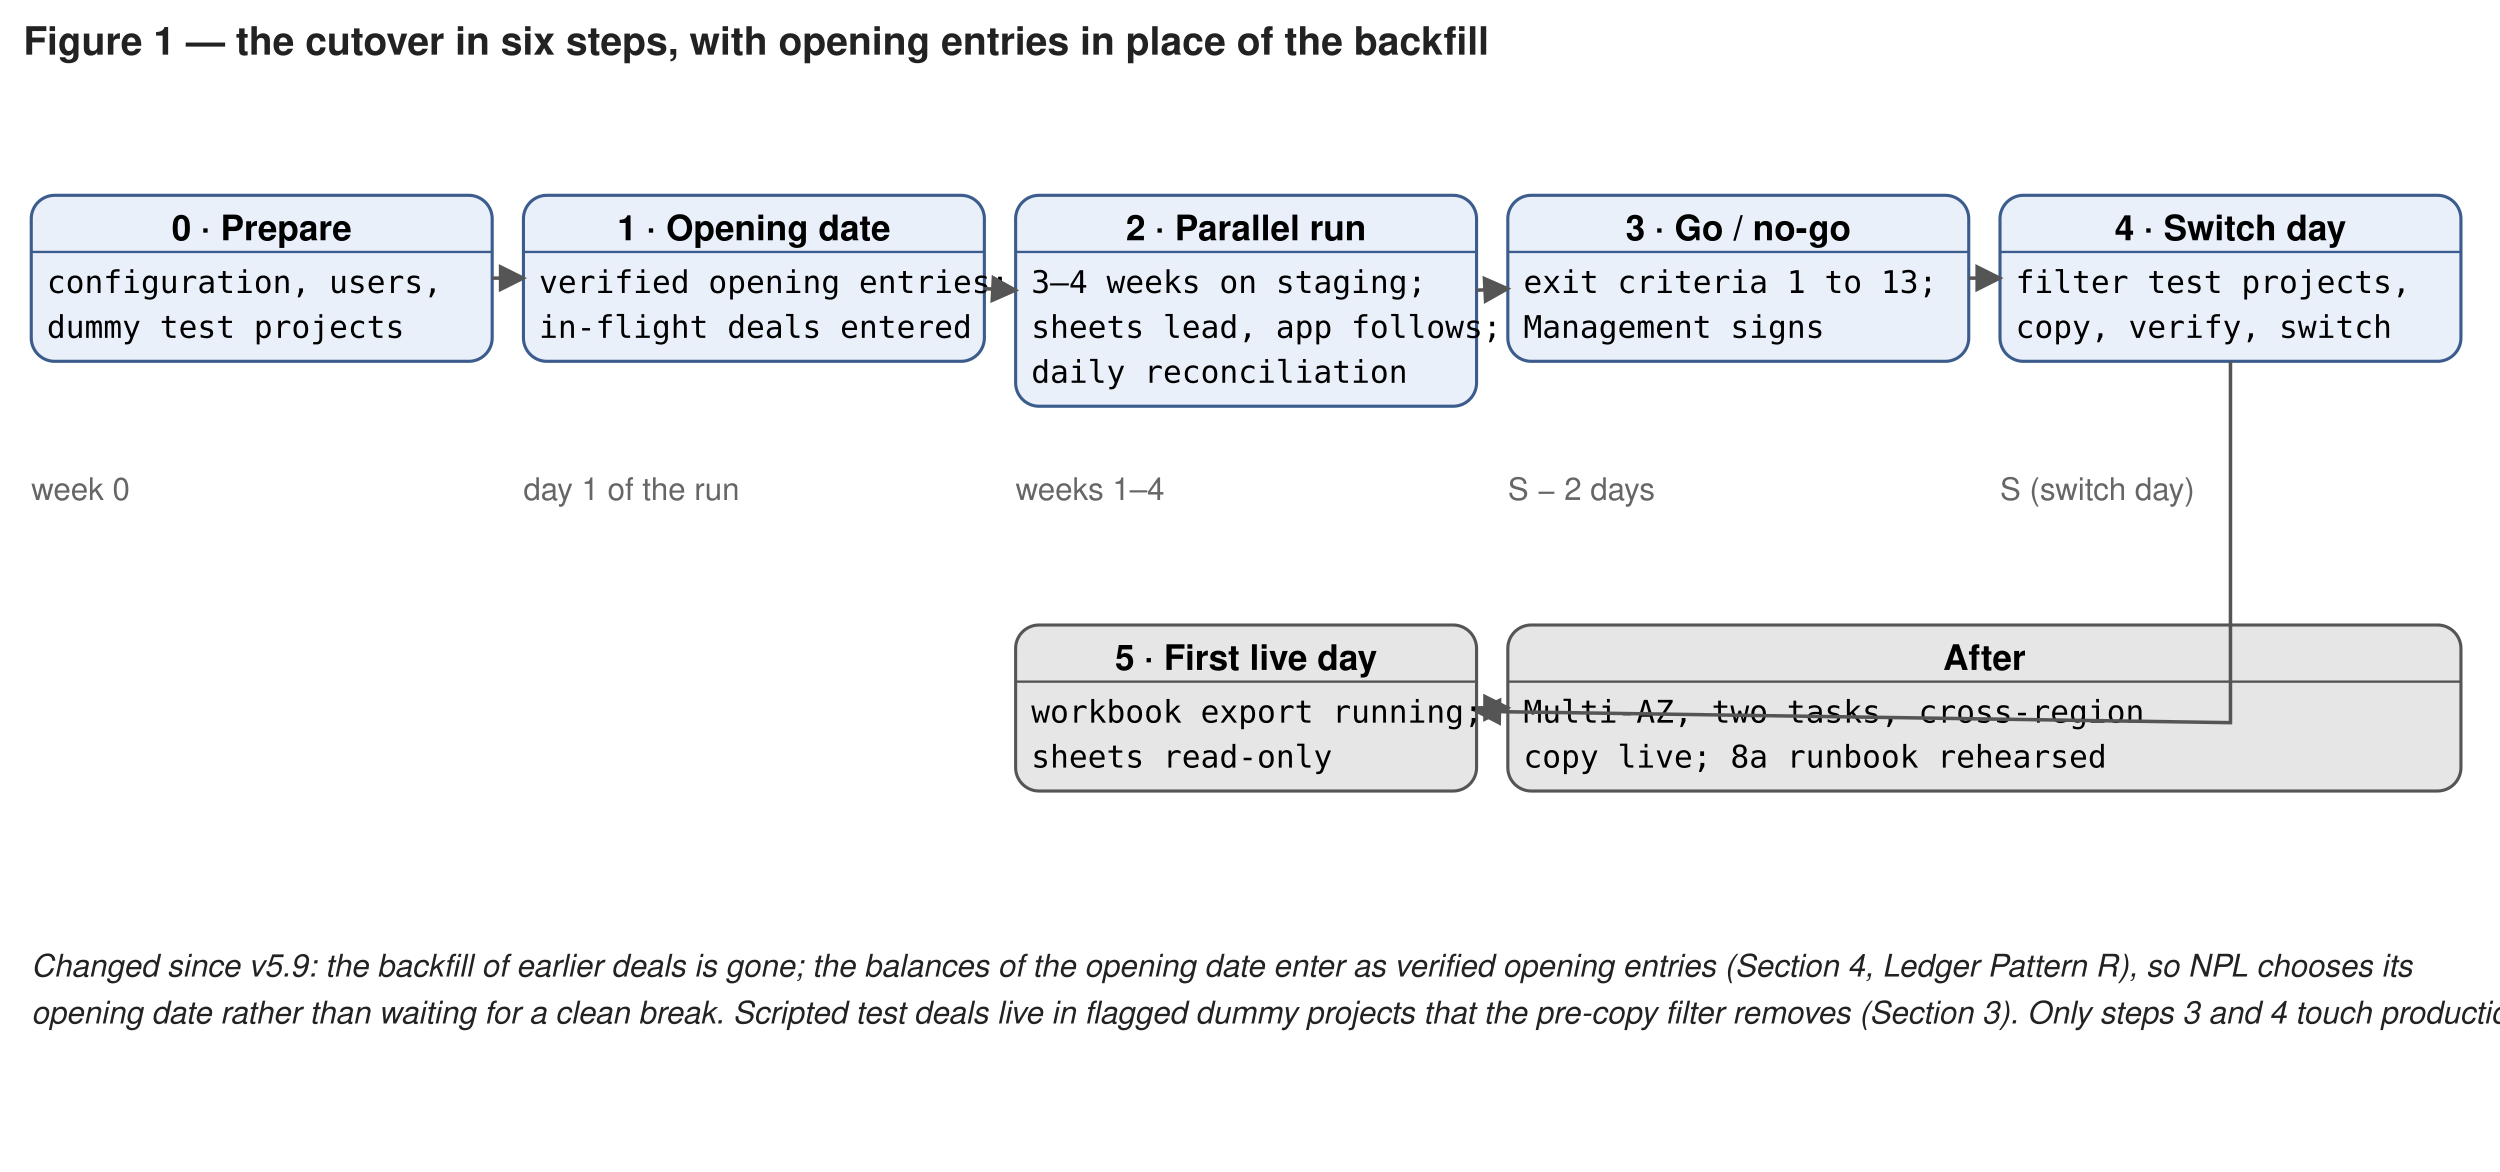
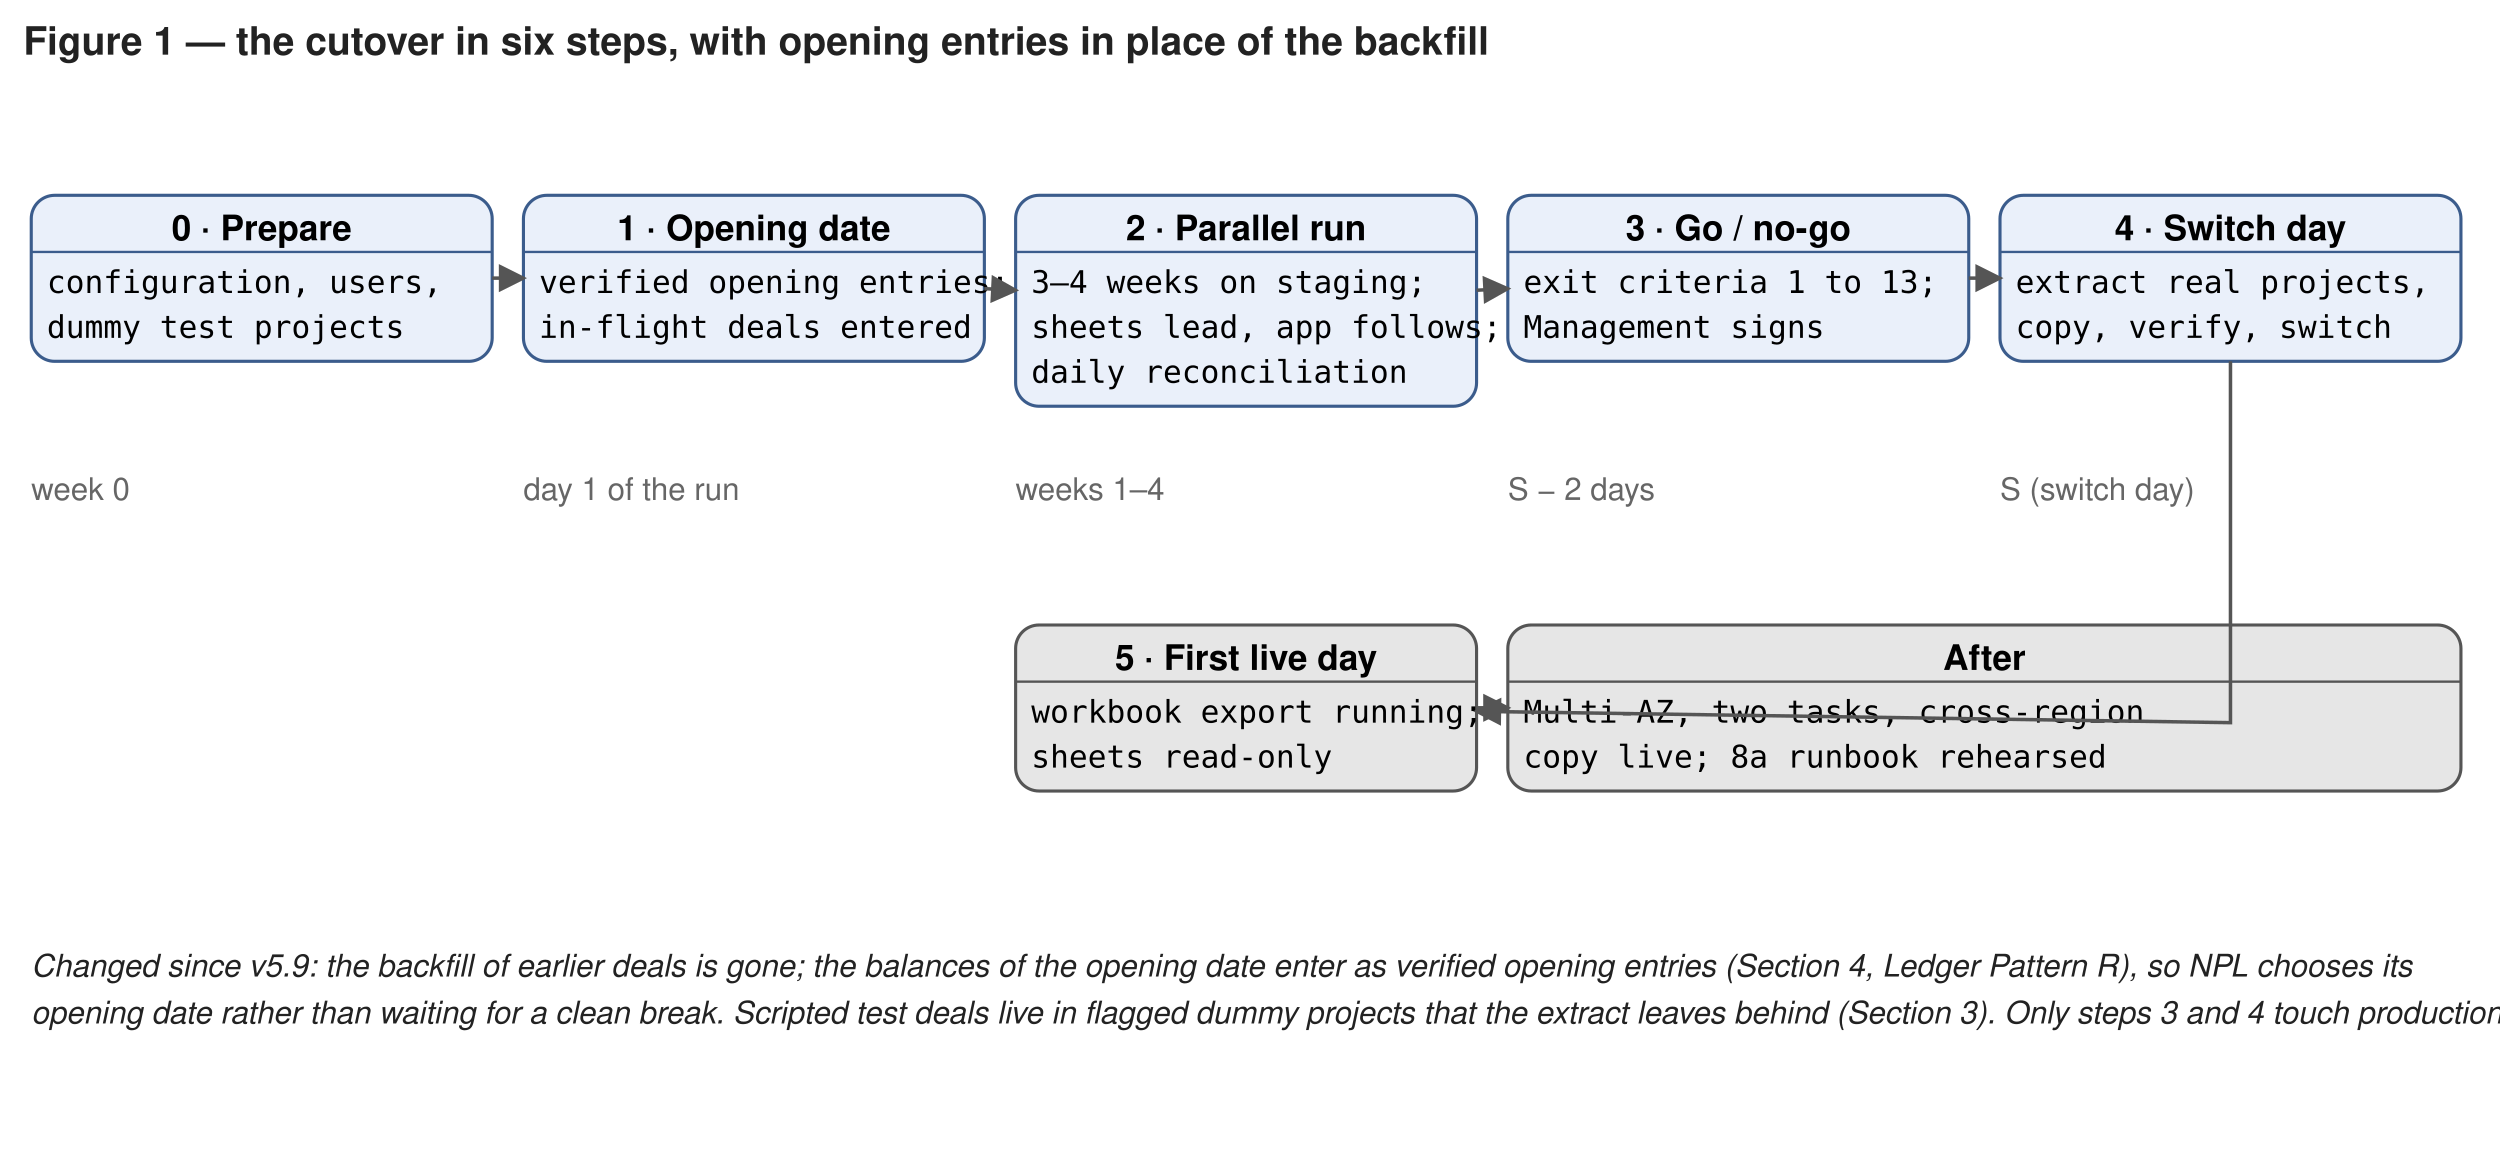
<svg xmlns="http://www.w3.org/2000/svg" viewBox="0 0 640 300" width="100%" style="display:block; background:#FFFFFF; border:0.5pt solid #bbbbbb">
  <defs>
    <marker id="arr" markerWidth="8" markerHeight="8" refX="7" refY="4" orient="auto" markerUnits="strokeWidth">
      <path d="M0,0 L8,4 L0,8 z" fill="#555" />
    </marker>
  </defs>
  <text x="6" y="14" font-size="10" font-family="Helvetica, Arial, sans-serif" fill="#222" text-anchor="start" font-weight="bold">Figure 1 — the cutover in six steps, with opening entries in place of the backfill</text>
  <rect x="8" y="50" width="118" height="42.5" rx="6" fill="#EAF0FA" stroke="#3B5C8C" stroke-width="0.8" />
  <text x="67.0" y="61.5" font-size="9" font-family="Helvetica, Arial, sans-serif" font-weight="bold" text-anchor="middle">0 · Prepare</text>
  <line x1="8" y1="64.5" x2="126" y2="64.5" stroke="#3B5C8C" stroke-width="0.6" />
  <text x="12" y="75.0" font-size="8" font-family="Menlo, Consolas, monospace">configuration, users,</text>
  <text x="12" y="86.5" font-size="8" font-family="Menlo, Consolas, monospace">dummy test projects</text>
  <rect x="134" y="50" width="118" height="42.5" rx="6" fill="#EAF0FA" stroke="#3B5C8C" stroke-width="0.8" />
  <text x="193.0" y="61.5" font-size="9" font-family="Helvetica, Arial, sans-serif" font-weight="bold" text-anchor="middle">1 · Opening date</text>
  <line x1="134" y1="64.5" x2="252" y2="64.5" stroke="#3B5C8C" stroke-width="0.6" />
  <text x="138" y="75.0" font-size="8" font-family="Menlo, Consolas, monospace">verified opening entries;</text>
  <text x="138" y="86.5" font-size="8" font-family="Menlo, Consolas, monospace">in-flight deals entered</text>
  <rect x="260" y="50" width="118" height="54.0" rx="6" fill="#EAF0FA" stroke="#3B5C8C" stroke-width="0.8" />
  <text x="319.0" y="61.5" font-size="9" font-family="Helvetica, Arial, sans-serif" font-weight="bold" text-anchor="middle">2 · Parallel run</text>
  <line x1="260" y1="64.5" x2="378" y2="64.5" stroke="#3B5C8C" stroke-width="0.6" />
  <text x="264" y="75.0" font-size="8" font-family="Menlo, Consolas, monospace">3–4 weeks on staging;</text>
  <text x="264" y="86.5" font-size="8" font-family="Menlo, Consolas, monospace">sheets lead, app follows;</text>
  <text x="264" y="98.0" font-size="8" font-family="Menlo, Consolas, monospace">daily reconciliation</text>
  <rect x="386" y="50" width="118" height="42.5" rx="6" fill="#EAF0FA" stroke="#3B5C8C" stroke-width="0.8" />
  <text x="445.0" y="61.5" font-size="9" font-family="Helvetica, Arial, sans-serif" font-weight="bold" text-anchor="middle">3 · Go / no-go</text>
  <line x1="386" y1="64.5" x2="504" y2="64.5" stroke="#3B5C8C" stroke-width="0.6" />
  <text x="390" y="75.0" font-size="8" font-family="Menlo, Consolas, monospace">exit criteria 1 to 13;</text>
  <text x="390" y="86.5" font-size="8" font-family="Menlo, Consolas, monospace">Management signs</text>
  <rect x="512" y="50" width="118" height="42.5" rx="6" fill="#EAF0FA" stroke="#3B5C8C" stroke-width="0.8" />
  <text x="571.0" y="61.5" font-size="9" font-family="Helvetica, Arial, sans-serif" font-weight="bold" text-anchor="middle">4 · Switch day</text>
  <line x1="512" y1="64.5" x2="630" y2="64.5" stroke="#3B5C8C" stroke-width="0.6" />
-   <text x="516" y="75.0" font-size="8" font-family="Menlo, Consolas, monospace">filter test projects,</text>
+   <text x="516" y="75.0" font-size="8" font-family="Menlo, Consolas, monospace">extract real projects,</text>
  <text x="516" y="86.5" font-size="8" font-family="Menlo, Consolas, monospace">copy, verify, switch</text>
  <rect x="260" y="160" width="118" height="42.5" rx="6" fill="#E6E6E6" stroke="#555555" stroke-width="0.8" />
  <text x="319.0" y="171.5" font-size="9" font-family="Helvetica, Arial, sans-serif" font-weight="bold" text-anchor="middle">5 · First live day</text>
  <line x1="260" y1="174.5" x2="378" y2="174.5" stroke="#555555" stroke-width="0.6" />
  <text x="264" y="185.0" font-size="8" font-family="Menlo, Consolas, monospace">workbook export running;</text>
  <text x="264" y="196.5" font-size="8" font-family="Menlo, Consolas, monospace">sheets read-only</text>
  <rect x="386" y="160" width="244" height="42.5" rx="6" fill="#E6E6E6" stroke="#555555" stroke-width="0.8" />
  <text x="508.0" y="171.5" font-size="9" font-family="Helvetica, Arial, sans-serif" font-weight="bold" text-anchor="middle">After</text>
  <line x1="386" y1="174.5" x2="630" y2="174.5" stroke="#555555" stroke-width="0.6" />
  <text x="390" y="185.0" font-size="8" font-family="Menlo, Consolas, monospace">Multi-AZ, two tasks, cross-region</text>
  <text x="390" y="196.5" font-size="8" font-family="Menlo, Consolas, monospace">copy live; 8a runbook rehearsed</text>
  <path d="M 126.0 71.2 L 134.0 71.2" fill="none" stroke="#555" stroke-width="0.9" marker-end="url(#arr)" />
  <path d="M 252.0 73.9 L 260.0 74.3" fill="none" stroke="#555" stroke-width="0.9" marker-end="url(#arr)" />
  <path d="M 378.0 74.3 L 386.0 73.9" fill="none" stroke="#555" stroke-width="0.9" marker-end="url(#arr)" />
  <path d="M 504.0 71.2 L 512.0 71.2" fill="none" stroke="#555" stroke-width="0.9" marker-end="url(#arr)" />
  <path d="M 571.0 92.5 L 571.0 185.0 L 378.0 182.1" fill="none" stroke="#555" stroke-width="0.9" marker-end="url(#arr)" />
  <path d="M 378.0 181.2 L 386.0 181.2" fill="none" stroke="#555" stroke-width="0.9" marker-end="url(#arr)" />
  <text x="8" y="128" font-size="8" font-family="Helvetica, Arial, sans-serif" fill="#666" text-anchor="start">week 0</text>
  <text x="134" y="128" font-size="8" font-family="Helvetica, Arial, sans-serif" fill="#666" text-anchor="start">day 1 of the run</text>
  <text x="260" y="128" font-size="8" font-family="Helvetica, Arial, sans-serif" fill="#666" text-anchor="start">weeks 1–4</text>
  <text x="386" y="128" font-size="8" font-family="Helvetica, Arial, sans-serif" fill="#666" text-anchor="start">S − 2 days</text>
  <text x="512" y="128" font-size="8" font-family="Helvetica, Arial, sans-serif" fill="#666" text-anchor="start">S (switch day)</text>
  <text x="8" y="250" font-size="8" font-family="Helvetica, Arial, sans-serif" fill="#222" text-anchor="start" font-style="italic">Changed since v5.9: the backfill of earlier deals is gone; the balances of the opening date enter as verified opening entries (Section 4, Ledger Pattern R), so NPL chooses its</text>
-   <text x="8" y="262" font-size="8" font-family="Helvetica, Arial, sans-serif" fill="#222" text-anchor="start" font-style="italic">opening date rather than waiting for a clean break. Scripted test deals live in flagged dummy projects that the pre-copy filter removes (Section 3). Only steps 3 and 4 touch production.</text>
+   <text x="8" y="262" font-size="8" font-family="Helvetica, Arial, sans-serif" fill="#222" text-anchor="start" font-style="italic">opening date rather than waiting for a clean break. Scripted test deals live in flagged dummy projects that the extract leaves behind (Section 3). Only steps 3 and 4 touch production.</text>
</svg>
